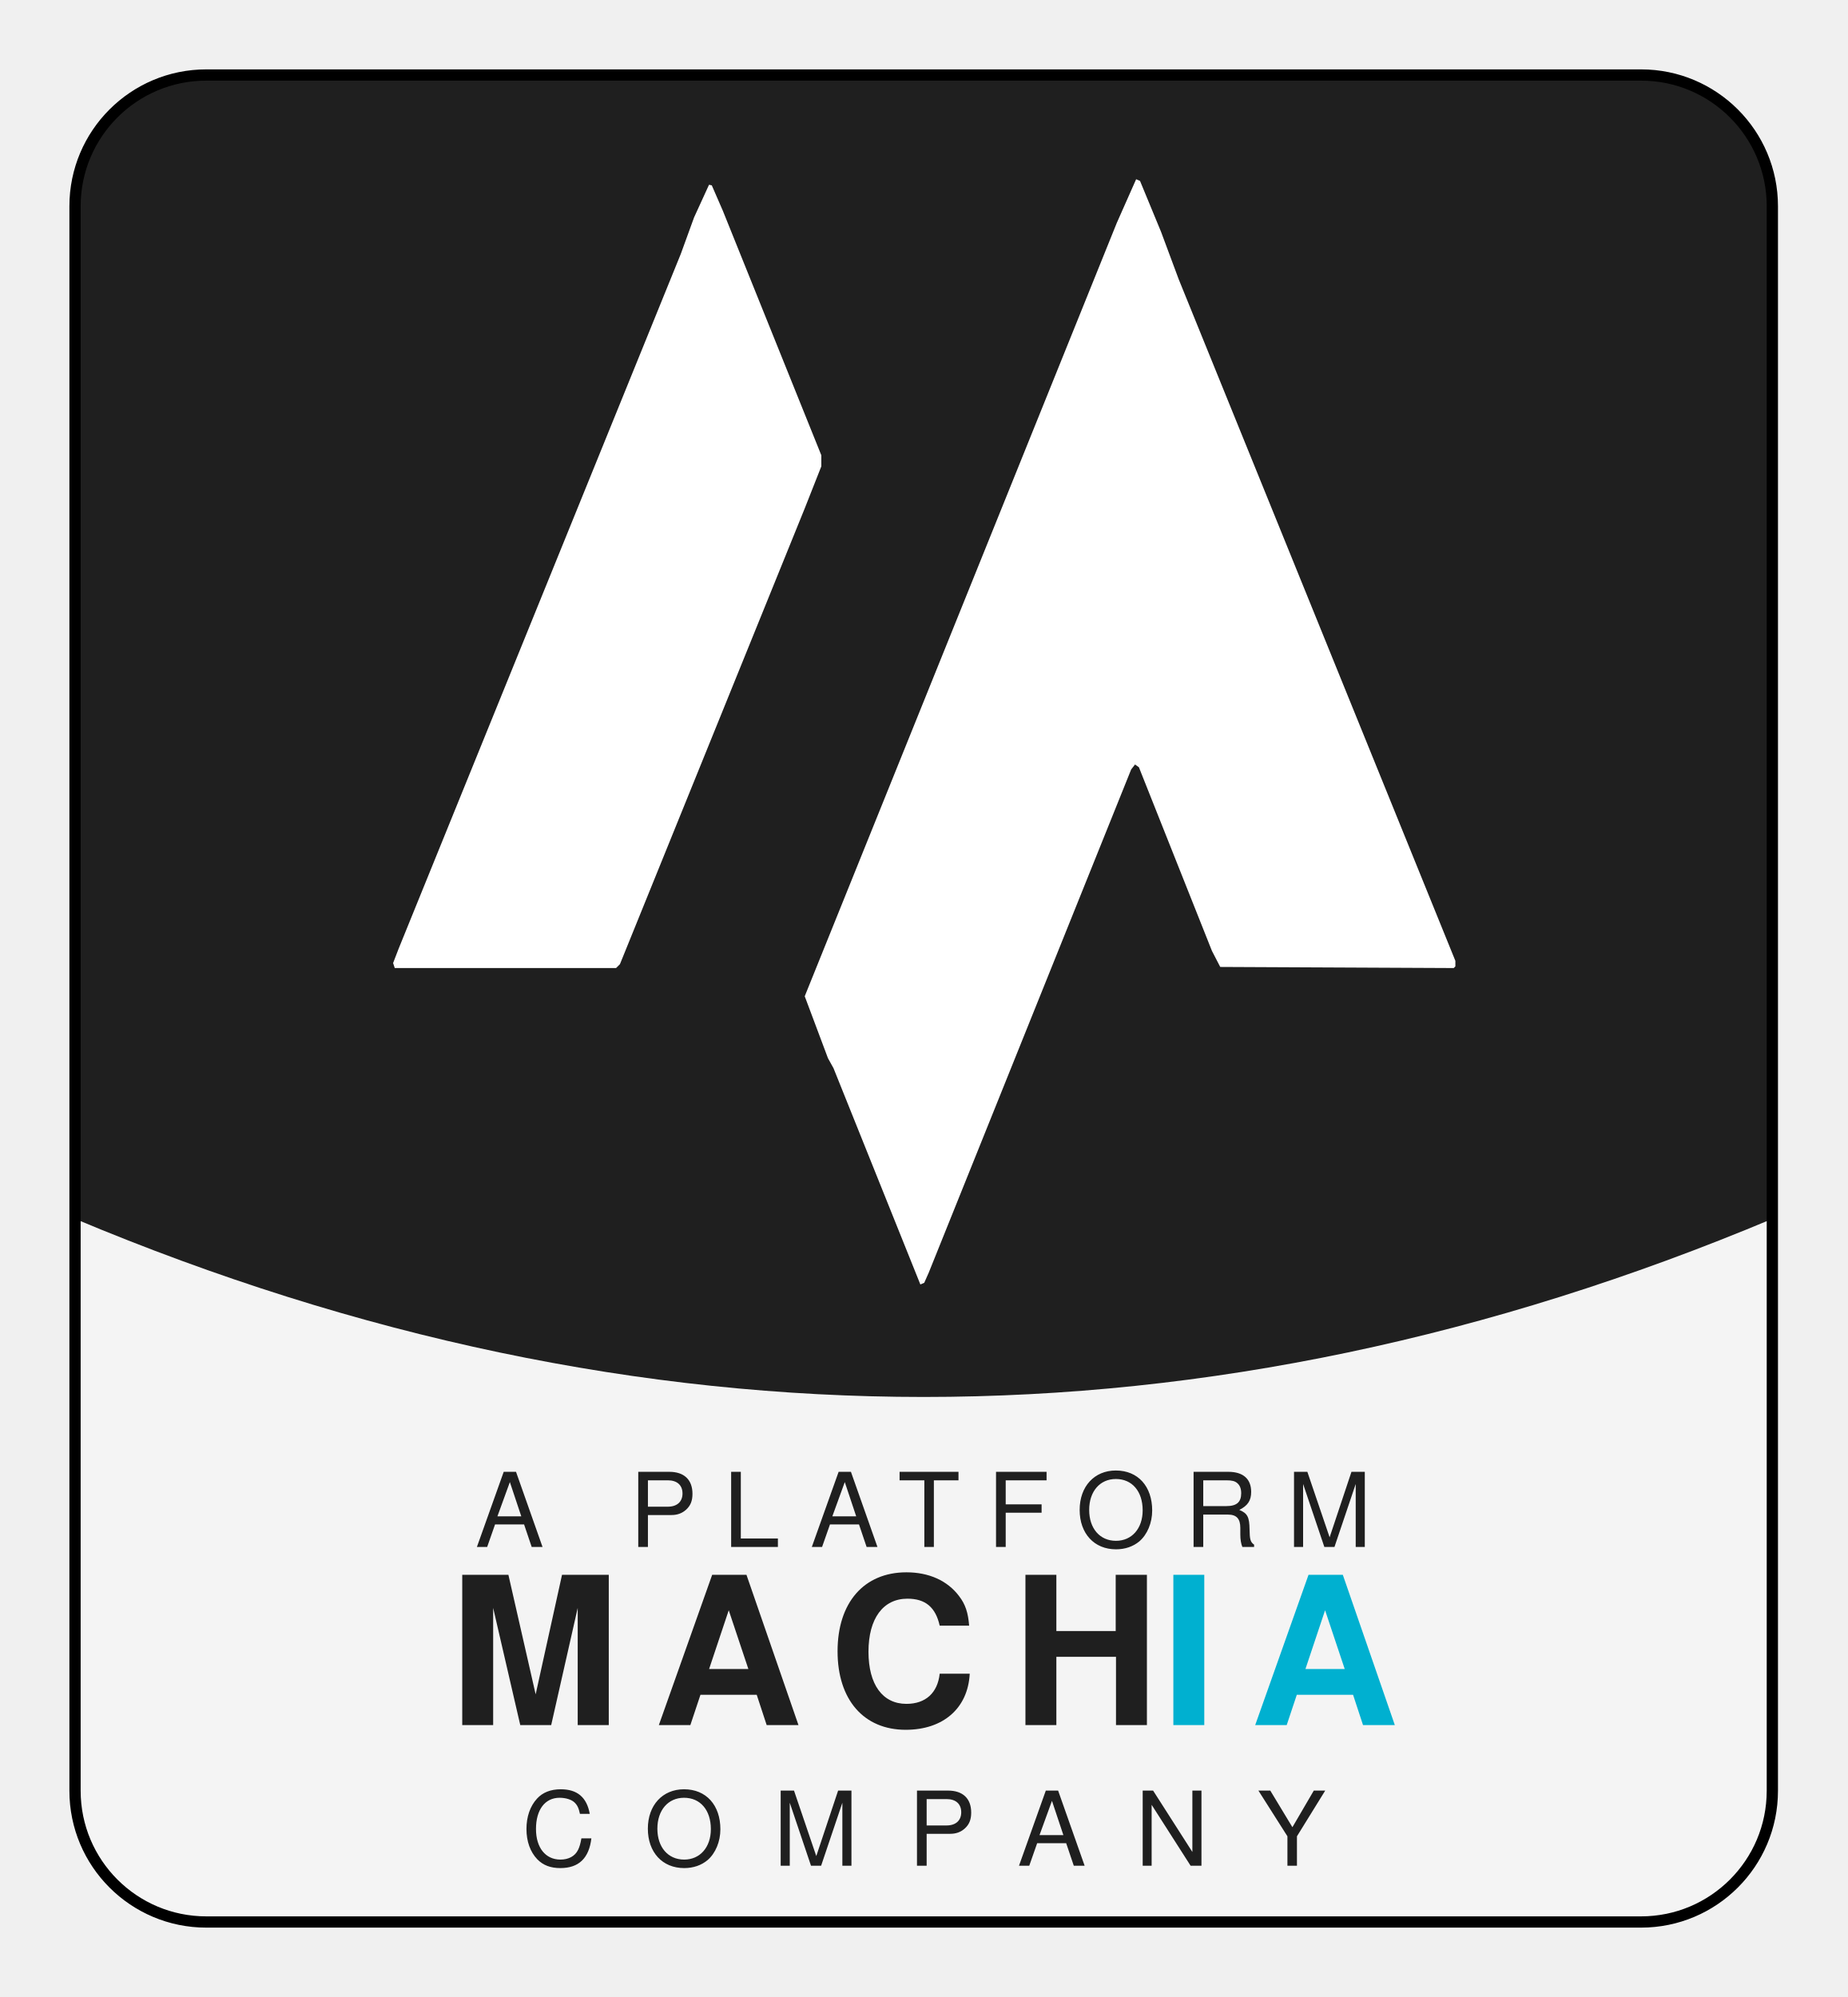
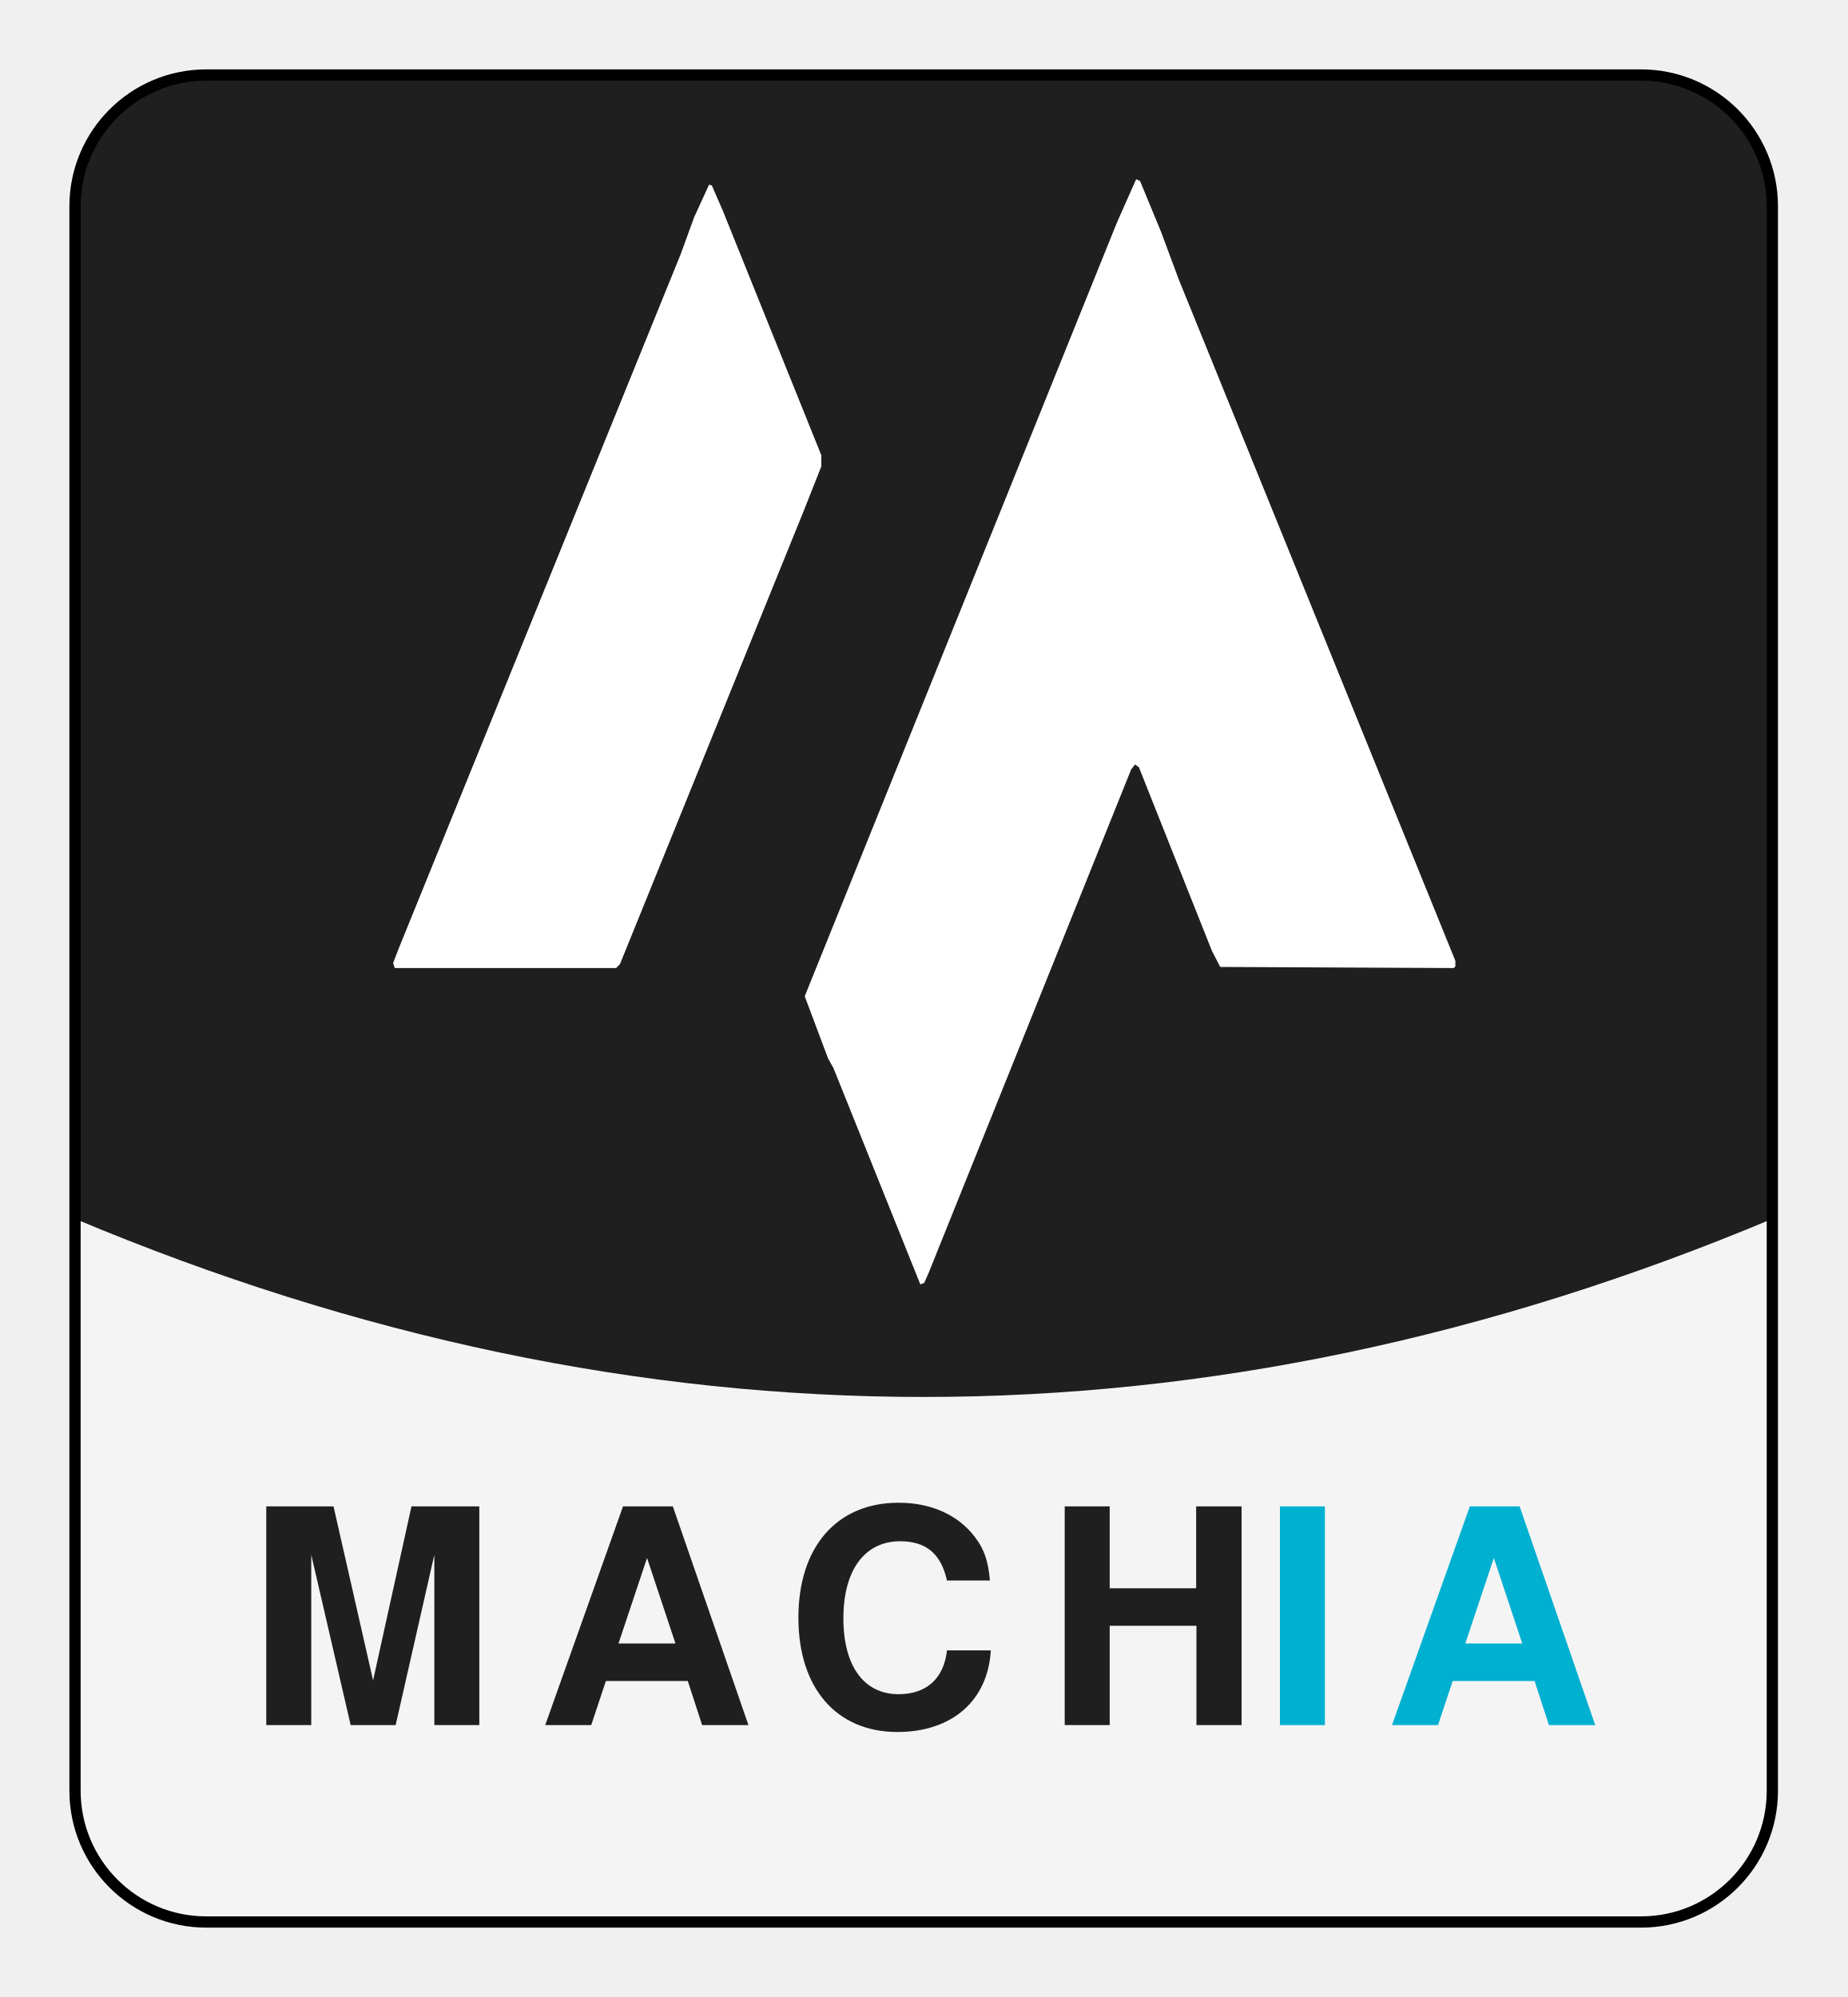
<svg xmlns="http://www.w3.org/2000/svg" viewBox="0 0 197 213" shape-rendering="geometricPrecision">
  <defs>
-     <clipPath id="cardClipDark">
+     <clipPath id="cardClipDarkSoloBlack">
      <rect x="8" y="8" width="181" height="197" rx="14" ry="14" />
    </clipPath>
  </defs>
-   <rect x="8" y="8" width="181" height="197" rx="14" ry="14" fill="#1f1f1f" stroke="#000000" stroke-width="1" />
-   <g clip-path="url(#cardClipDark)">
+   <rect x="8" y="8" width="181" height="197" rx="14" ry="14" fill="#1f1f1f" />
+   <g clip-path="url(#cardClipDarkSoloBlack)">
    <rect x="8" y="8" width="181" height="197" fill="#1f1f1f" />
    <path d="M 8 130              Q 98.5 168 189 130              L 189 205              L 8 205 Z" fill="#f4f4f4" />
    <g transform="translate(98.5 78) scale(0.118) translate(-557 -593.5)">
      <path fill="#ffffff" fill-rule="evenodd" d="M749.0 94.5 L 731.5 134.0 L 449.5 833.0 L 470.5 889.0 L 475.5 898.0 L 554.0 1093.5 L 557.5 1092.0 L 561.5 1083.0 L 744.5 628.0 L 748.0 623.5 L 751.5 626.0 L 817.5 792.0 L 825.0 806.5 L 1036.0 807.5 L 1037.5 806.0 L 1037.5 801.0 L 787.5 185.0 L 771.5 142.0 L 752.5 96.0 L 749.0 94.5 Z" />
      <path fill="#ffffff" fill-rule="evenodd" d="M363.0 99.5 L 349.5 129.0 L 337.5 162.0 L 82.5 790.0 L 77.5 803.0 L 79.0 807.5 L 279.0 807.5 L 282.5 804.0 L 449.5 392.0 L 464.5 354.0 L 464.5 344.0 L 375.5 123.0 L 365.5 100.0 L 363.0 99.5 Z" />
    </g>
    <g font-family="'Helvetica Neue', Helvetica, Arial, sans-serif" fill="#1f1f1f" text-anchor="middle">
-       <text x="98.5" y="165" font-size="11" font-weight="300" letter-spacing="3.0">A  PLATFORM</text>
-       <text x="98.5" y="184" font-size="22" font-weight="700" letter-spacing="3.6">MACH<tspan fill="#00B0D0">IA</tspan>
+       <text x="98.5" y="184" font-size="32" font-weight="700" letter-spacing="4.5">MACH<tspan fill="#00B0D0">IA</tspan>
      </text>
-       <text x="98.5" y="199" font-size="11" font-weight="300" letter-spacing="5.2">COMPANY</text>
    </g>
  </g>
  <rect x="8" y="8" width="181" height="197" rx="14" ry="14" fill="none" stroke="#000000" stroke-width="1.2" />
</svg>
